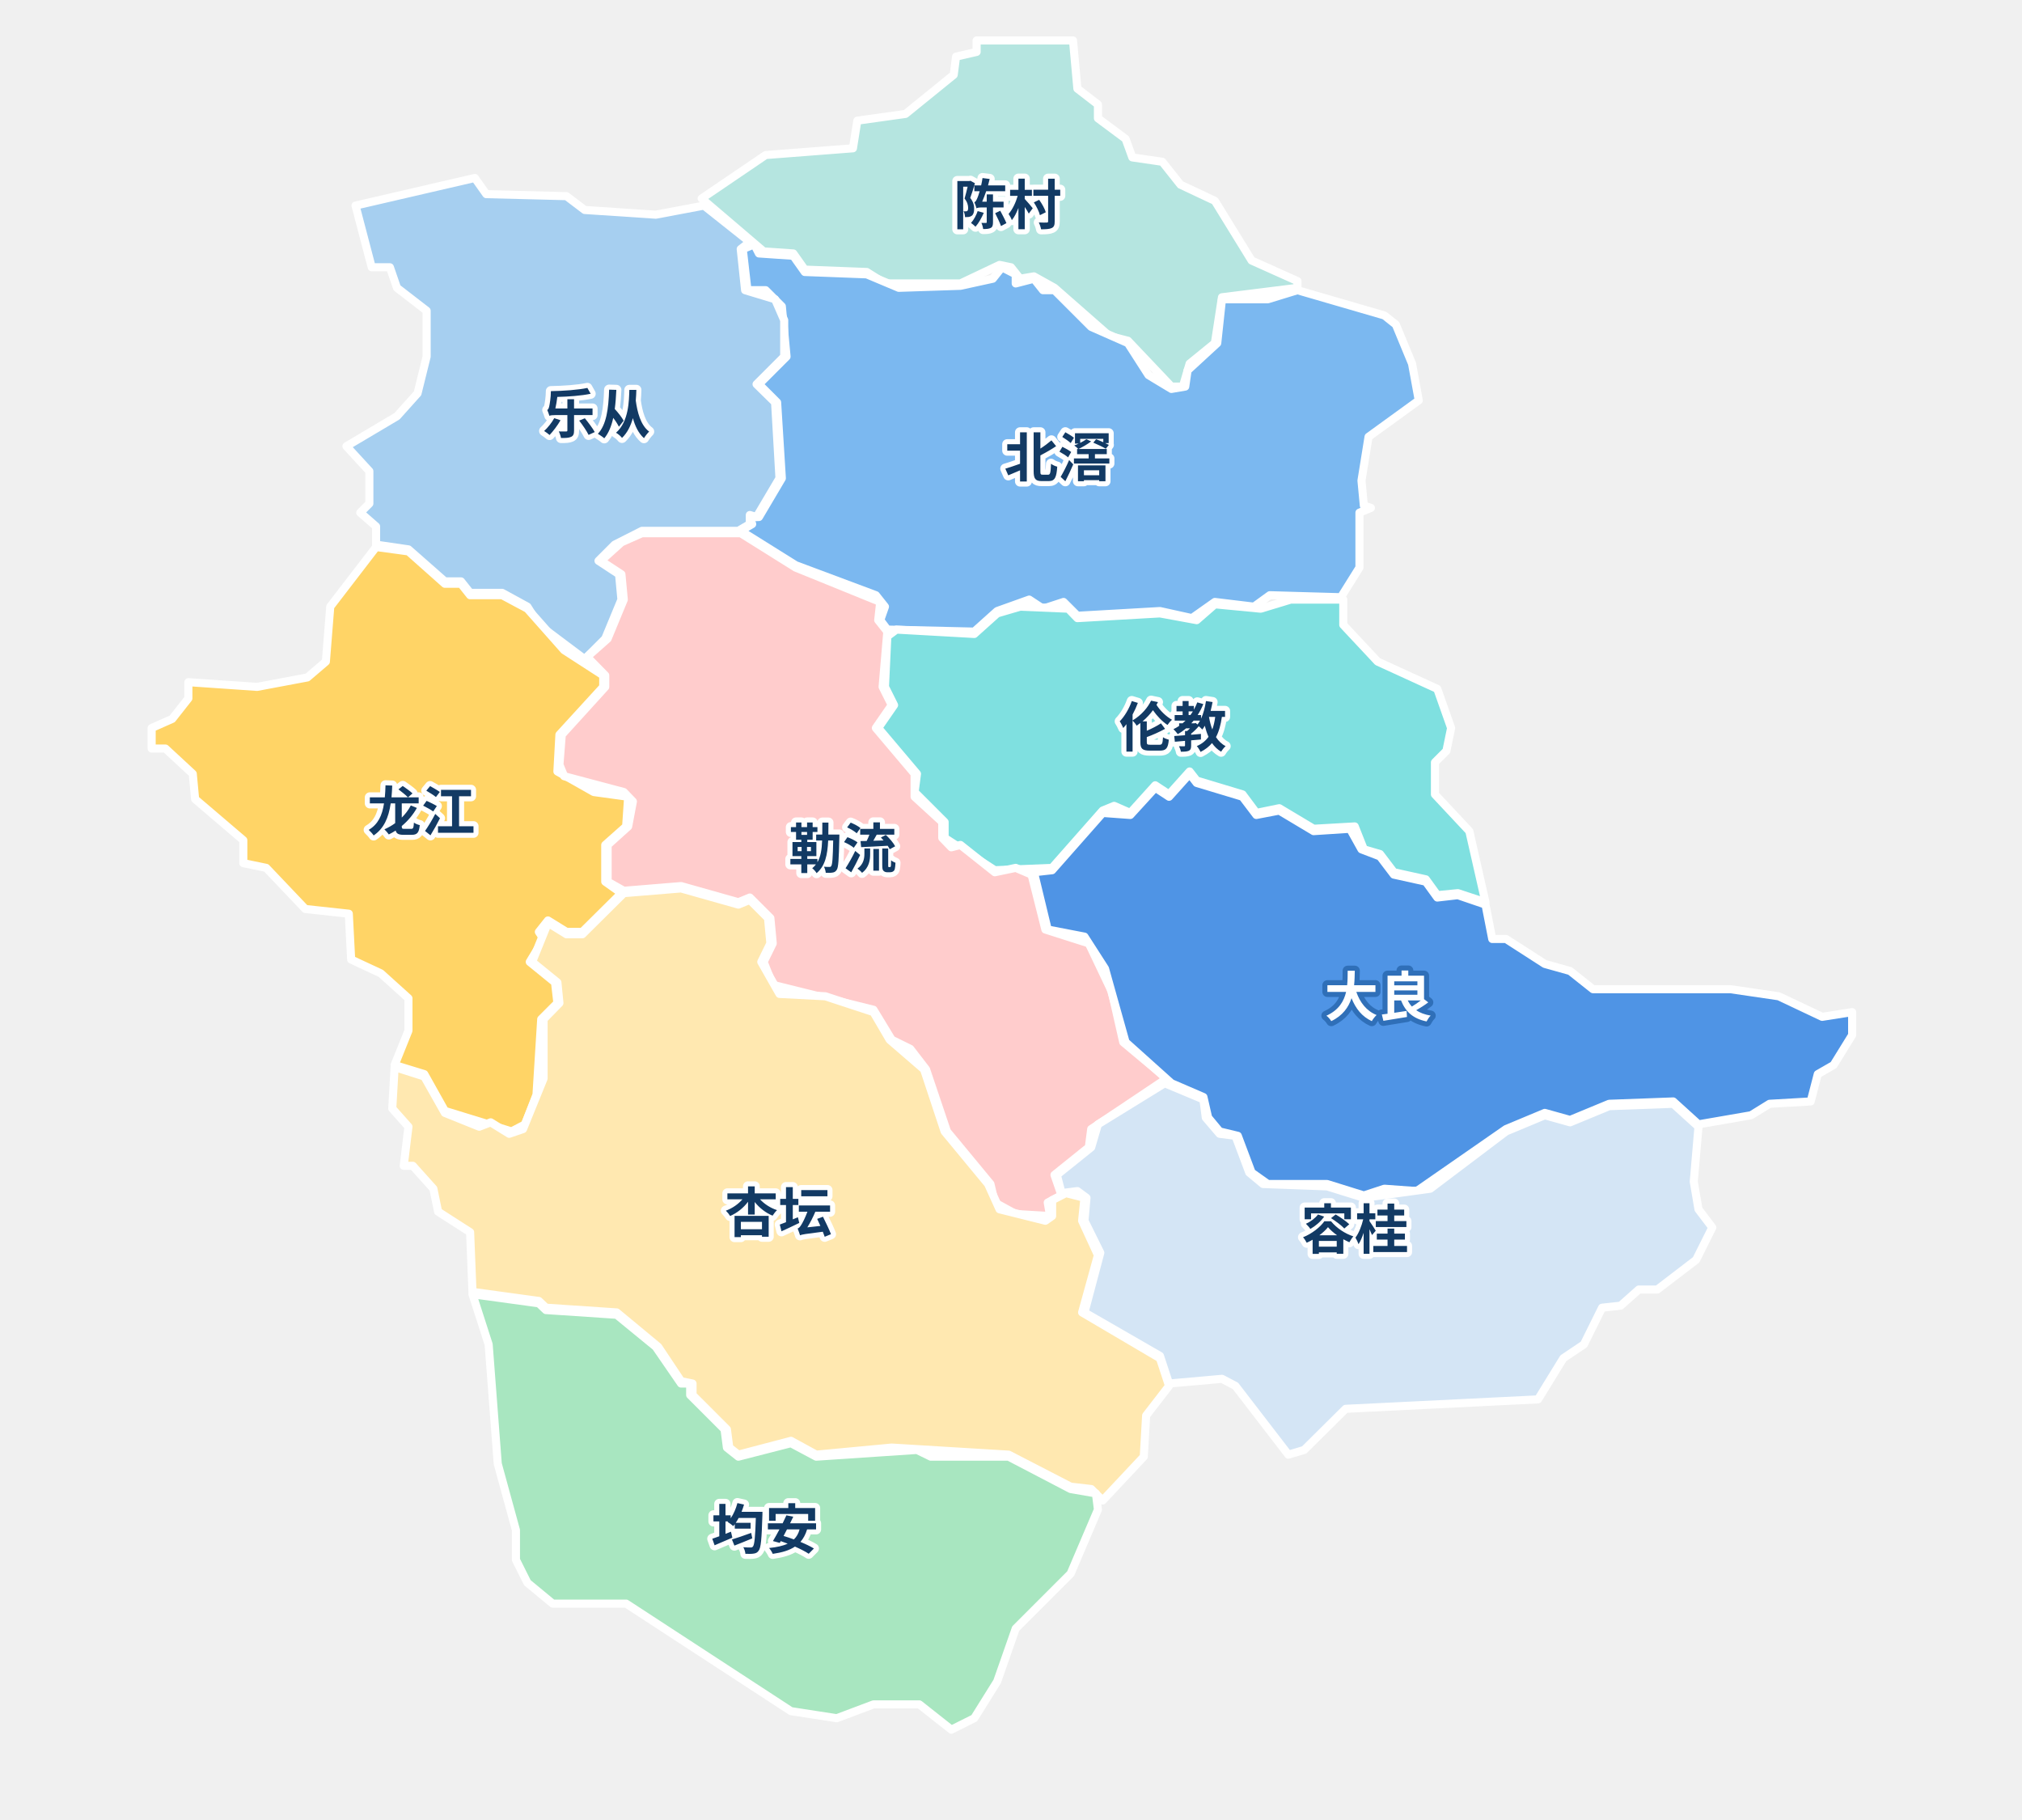
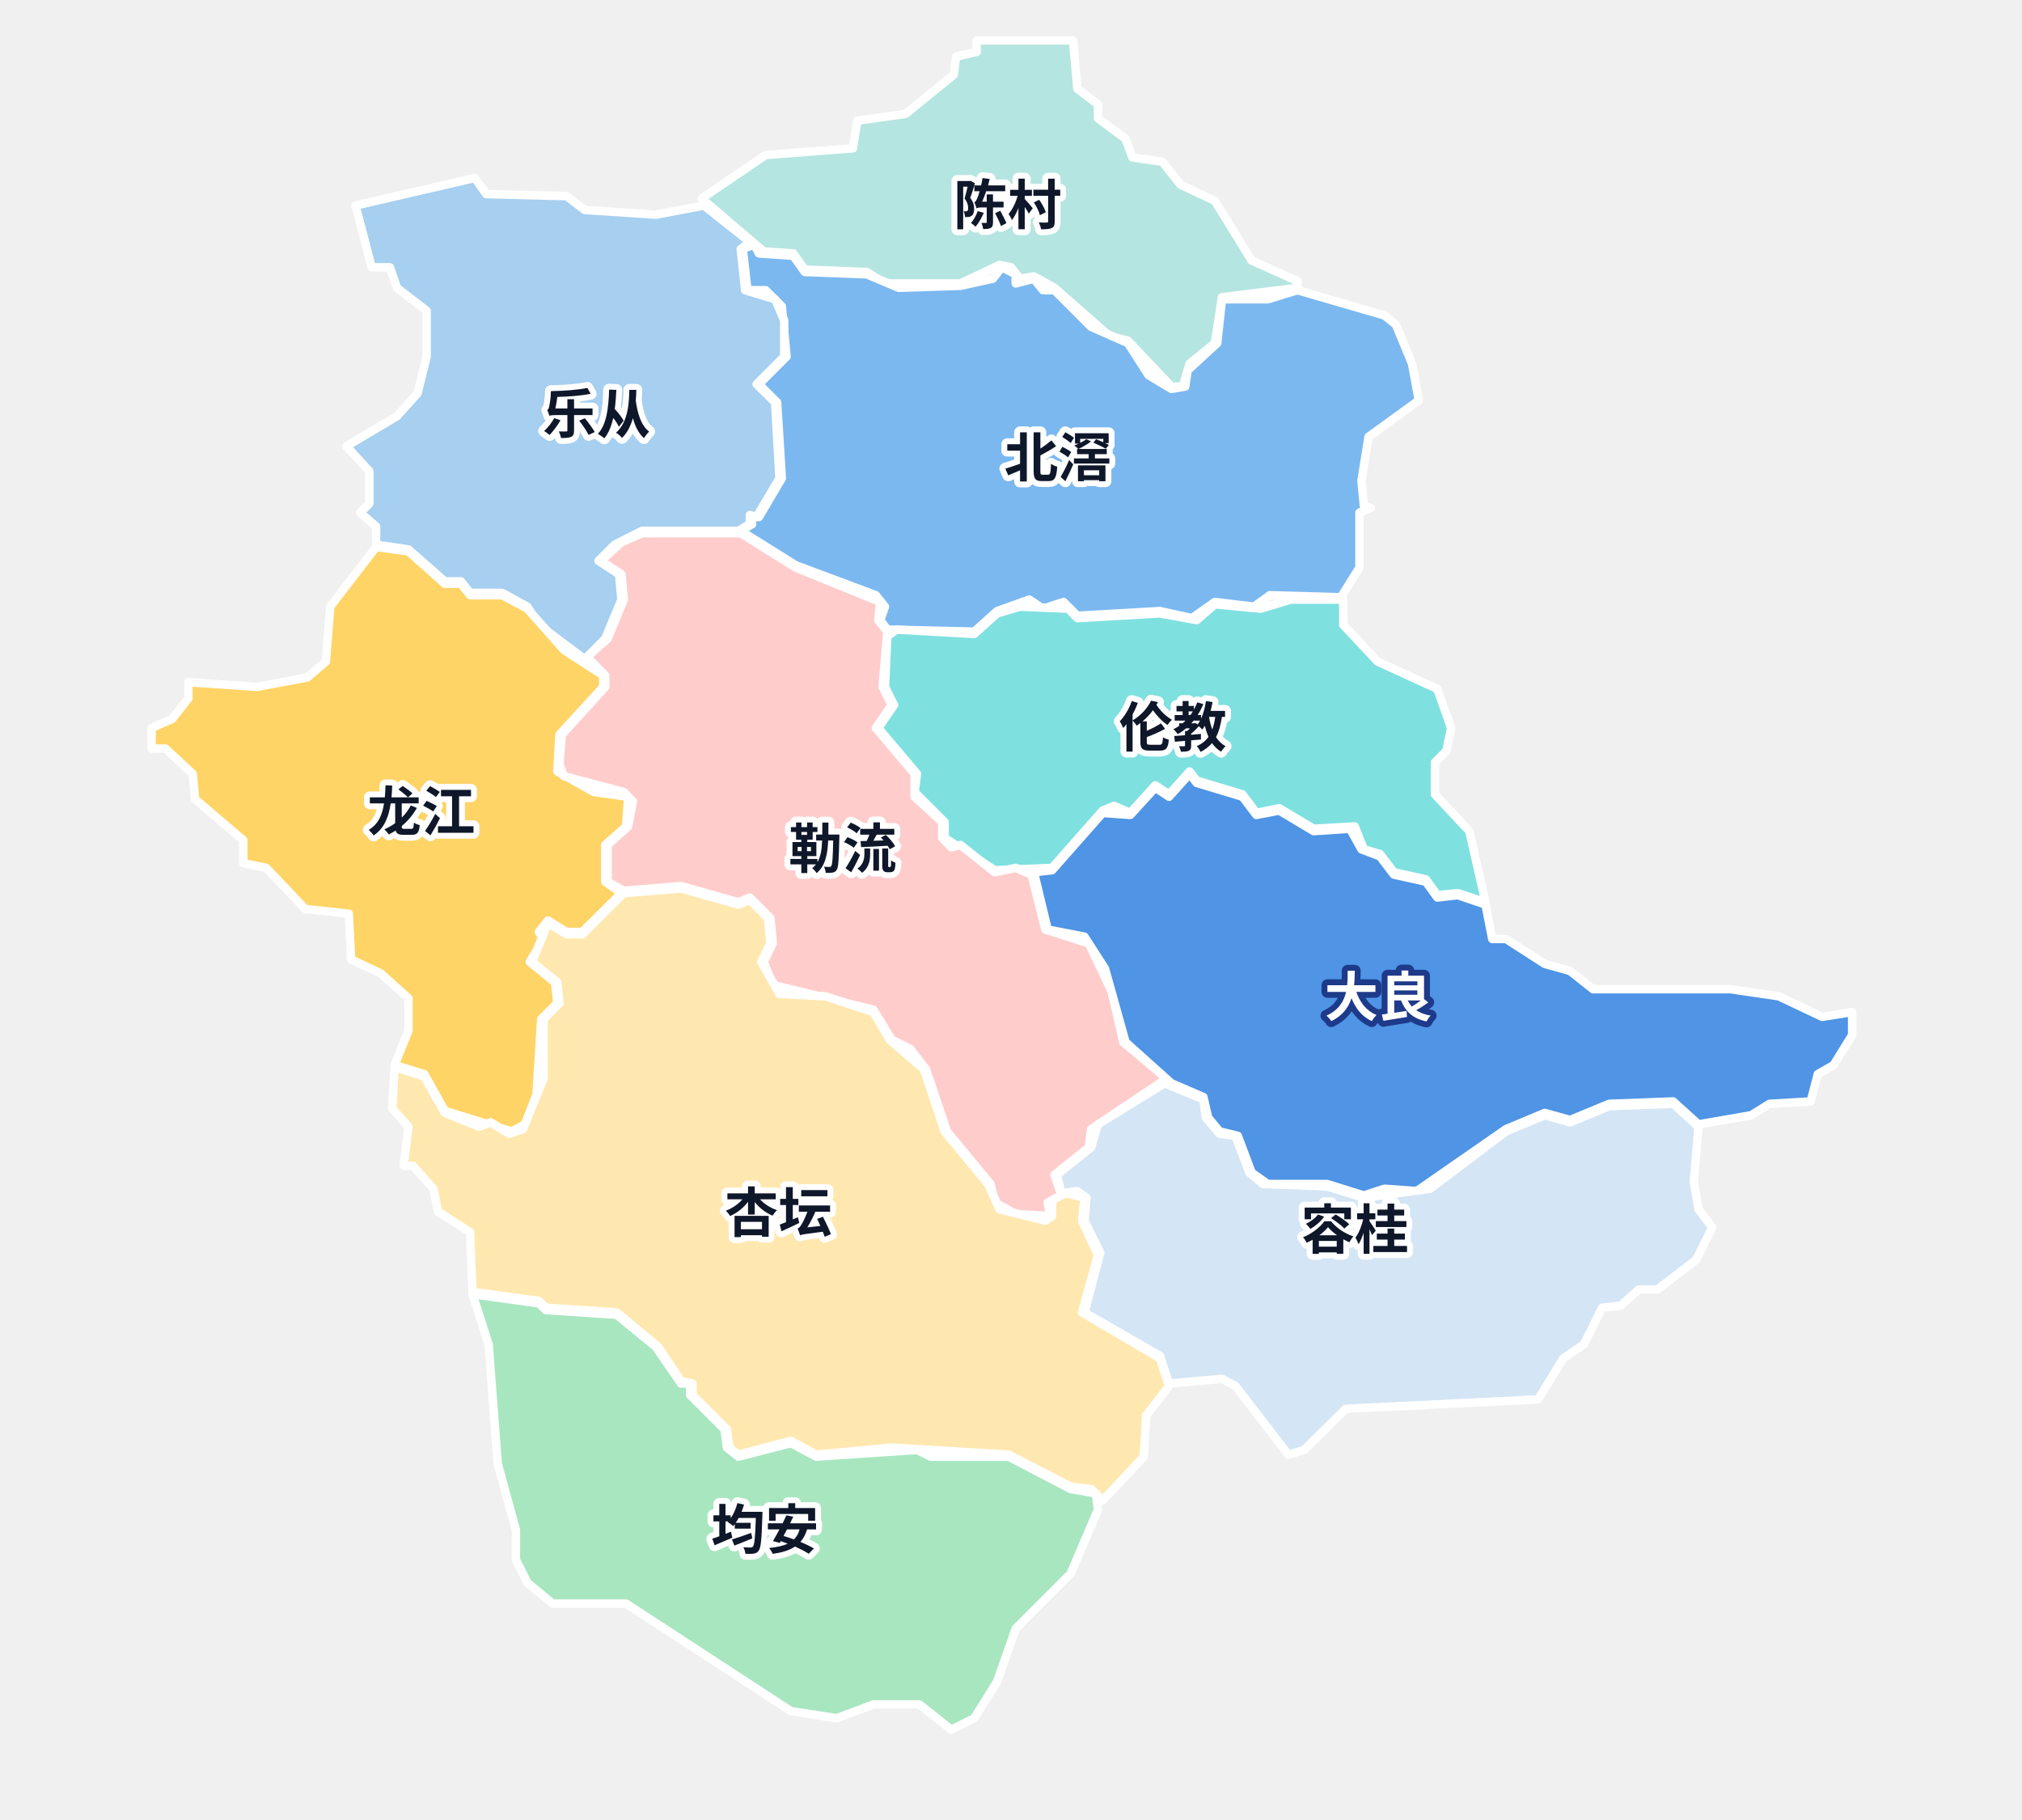
<svg xmlns="http://www.w3.org/2000/svg" viewBox="0 0 600 540" preserveAspectRatio="xMidYMid meet" role="img" aria-labelledby="map-title map-description">
  <style>
    .region {
      cursor: pointer;
      stroke: #ffffff;
-       stroke-width: 2.4;
+       stroke-width: 2.5;
      stroke-linejoin: round;
      stroke-linecap: round;
      vector-effect: non-scaling-stroke;
-       transition: filter 160ms ease, opacity 160ms ease, stroke 160ms ease;
+       transition: filter 160ms ease, opacity 160ms ease, stroke 160ms ease, stroke-width 160ms ease;
    }

    .region:hover,
-     .region:focus {
-       filter: brightness(1.04) saturate(1.08);
-       stroke: #1e5aff;
-       stroke-width: 3;
+     .region:focus,
+     .region.is-hovered {
+       filter: brightness(1.05) saturate(1.1);
+       stroke: #1E5AFF;
+       stroke-width: 4;
+       stroke-linejoin: round;
+       stroke-linecap: round;
      outline: none;
+     }
+ 
+     .region.is-selected {
+       stroke: #0F172A !important;
+       stroke-width: 4.5 !important;
+       filter: brightness(1.08) drop-shadow(0 2px 8px rgba(0,0,0,0.25));
    }

    .region-label {
      pointer-events: none;
-       fill: #123a64;
+       fill: #0F172A;
      font-family: -apple-system, BlinkMacSystemFont, "PingFang SC", "Microsoft YaHei", sans-serif;
      font-size: 16px;
      font-weight: 700;
      text-anchor: middle;
      dominant-baseline: middle;
      paint-order: stroke fill;
      stroke: #ffffff;
-       stroke-width: 3;
+       stroke-width: 3.5;
      stroke-linejoin: round;
    }

    .region-label--inverse {
      fill: #ffffff;
-       stroke: #2f6fb8;
-       stroke-width: 3;
+       stroke: #1E3A8A;
+       stroke-width: 3.5;
    }
  </style>
  <rect width="600" height="540" fill="none" />
  <polygon id="region-chencun" class="region region--chencun" data-name="陈村" data-id="chencun" tabindex="0" aria-label="陈村" fill="#B5E5E0" points="208.2,58.9 226.6,74.6 235.4,75.2 238.8,80.0 257.2,80.7 262.6,84.1 285.0,84.1 296.6,78.6 300.0,79.3 302.7,82.7 306.8,82.0 312.9,85.4 329.2,99.7 334.7,101.1 347.6,114.7 351.0,114.7 353.0,107.9 360.5,101.8 362.6,88.2 385.0,85.4 385.0,83.4 371.4,77.3 360.5,59.6 350.3,54.8 344.9,48.0 336.0,46.7 334.0,41.2 325.8,35.1 325.8,31.0 319.7,26.3 318.4,12.0 289.8,12.0 289.8,15.4 283.7,16.8 283.0,22.2 268.7,33.8 254.4,35.8 253.1,44.0 227.2,46.0" />
  <polygon id="region-beijiao" class="region region--beijiao" data-name="北滘" data-id="beijiao" tabindex="0" aria-label="北滘" fill="#7BB8F0" points="220.4,73.9 221.8,86.1 227.2,86.1 232.0,90.9 233.4,105.8 225.2,114.0 230.6,119.4 232.0,141.9 225.2,153.4 222.5,153.4 223.2,155.5 219.8,157.5 236.1,167.7 259.9,176.6 262.6,180.0 261.2,184.0 263.3,186.8 289.1,187.4 295.9,181.3 305.4,177.9 309.5,180.6 315.6,178.6 319.7,182.7 344.2,181.3 353.7,183.4 360.5,178.6 372.1,180.0 376.8,176.6 397.9,177.2 403.4,168.4 403.4,152.1 406.8,150.7 404.7,150.0 404.0,142.6 406.1,129.6 421.0,118.8 419.0,107.9 414.2,96.3 410.8,93.6 385.0,86.1 376.2,88.8 362.6,88.8 361.2,101.8 352.4,109.9 351.7,114.7 347.6,115.4 340.8,111.3 334.7,101.8 323.8,97.0 312.9,86.1 309.5,86.1 306.8,82.7 301.4,84.1 301.4,81.4 297.3,79.3 294.6,82.7 285.0,84.8 266.7,85.4 257.2,81.4 238.8,80.7 235.4,75.9 225.2,75.2 223.8,72.5" />
  <polygon id="region-lecong" class="region region--lecong" data-name="乐从" data-id="lecong" tabindex="0" aria-label="乐从" fill="#A6CFF0" points="105.5,61.0 110.3,79.3 115.7,79.3 117.8,85.4 126.6,92.2 126.6,105.8 123.9,116.7 117.8,123.5 102.8,132.4 109.6,139.8 109.6,149.4 106.9,152.1 111.6,156.2 111.6,161.6 121.2,163.0 132.0,172.5 136.8,172.5 139.5,175.9 149.0,175.9 156.5,180.0 159.9,185.4 173.5,195.6 179.6,189.5 184.4,177.9 183.7,170.4 177.6,166.4 182.4,161.6 190.5,157.5 219.1,157.5 222.5,155.5 222.5,152.8 224.5,153.4 231.3,141.9 230.0,119.4 224.5,114.0 232.7,105.8 232.7,95.0 230.0,88.8 221.1,86.1 219.8,73.9 222.5,71.8 208.9,61.0 194.6,63.7 173.5,62.3 168.1,58.2 144.3,57.6 140.9,52.8" />
  <polygon id="region-longjiang" class="region region--longjiang" data-name="龙江" data-id="longjiang" tabindex="0" aria-label="龙江" fill="#FFD466" points="111.6,162.3 98.0,180.0 96.7,196.3 91.2,201.0 76.3,203.8 55.9,202.4 55.9,207.2 51.1,213.3 45.0,216.0 45.0,222.1 49.1,222.1 57.2,229.6 57.9,237.1 72.2,249.3 72.2,256.1 79.0,257.5 90.6,269.7 103.5,271.1 104.2,284.7 113.0,288.8 121.2,296.2 121.2,305.8 117.1,316.0 125.9,318.7 132.0,329.6 151.8,335.7 155.8,333.6 159.2,324.8 160.6,302.4 165.4,297.6 164.7,291.5 157.2,285.4 161.3,278.6 159.9,276.5 162.6,273.1 168.1,276.5 172.8,276.5 184.4,265.0 179.6,261.6 179.6,250.7 185.8,245.2 186.4,236.4 176.2,235.0 165.4,228.9 166.0,218.0 179.0,203.8 179.0,200.4 167.4,192.9 156.5,180.6 149.0,176.6 139.5,176.6 136.8,173.2 132.0,173.2 121.2,163.6" />
  <polygon id="region-lunjiao" class="region region--lunjiao" data-name="伦教" data-id="lunjiao" tabindex="0" aria-label="伦教" fill="#7FE0E0" points="440.8,267.7 436.0,246.6 425.8,235.7 425.8,226.2 429.2,222.8 430.6,216.0 426.5,204.4 408.8,196.3 398.6,185.4 398.6,177.9 383.0,177.9 374.1,180.6 360.5,179.3 355.1,184.0 344.2,182.0 319.7,183.4 317.0,180.6 302.7,180.0 295.9,182.0 289.1,188.1 266.0,186.8 263.3,188.8 262.6,203.8 265.3,209.2 260.6,216.0 272.1,229.6 271.4,235.0 280.3,243.9 280.3,248.6 295.2,258.2 312.2,257.5 327.2,240.5 330.6,239.1 335.4,241.2 342.8,233.0 346.9,235.7 353.0,228.9 355.1,231.6 368.7,235.7 372.8,241.2 379.6,239.8 389.8,245.9 402.0,245.2 404.7,252.0 409.5,253.4 413.6,258.8 423.1,260.9 426.5,265.6 432.6,265.0" />
  <polygon id="region-leliu" class="region region--leliu" data-name="勒流" data-id="leliu" tabindex="0" aria-label="勒流" fill="#FFCCCC" points="184.4,160.9 178.3,166.4 184.4,170.4 185.1,177.9 180.3,189.5 174.2,194.9 179.6,200.4 179.6,203.8 166.7,218.0 166.0,226.9 167.4,230.3 185.1,235.0 187.8,237.8 186.4,245.2 180.3,250.7 180.3,261.6 185.1,264.3 202.1,262.9 219.1,267.7 222.5,266.3 228.6,272.4 229.3,279.9 226.6,285.4 229.3,292.2 259.2,299.6 264.6,308.5 270.1,311.2 274.8,317.3 281.0,335.7 293.9,351.3 295.2,356.8 301.4,360.2 311.6,360.8 310.9,356.8 315.0,354.7 312.9,348.6 323.1,340.4 323.8,335.0 346.2,320.0 333.3,309.2 329.9,294.2 323.1,279.9 310.2,275.8 306.1,259.5 301.4,257.5 295.2,258.8 285.0,250.7 282.3,251.4 279.6,248.6 279.6,243.9 271.4,236.4 271.4,229.6 259.9,216.0 264.6,209.2 261.9,203.8 263.3,187.4 260.6,184.0 261.2,178.6 236.1,168.4 219.8,158.2 190.5,158.2" />
  <polygon id="region-daliang" class="region region--daliang" data-name="大良" data-id="daliang" tabindex="0" aria-label="大良" fill="#4F94E5" points="306.8,258.8 310.9,275.8 321.8,277.9 327.9,287.4 334.0,309.2 347.6,321.4 357.1,325.5 358.5,331.6 361.9,335.7 367.3,337.0 371.4,347.9 376.2,351.3 393.8,351.3 404.7,354.7 410.8,352.7 420.4,353.4 446.9,335.0 458.4,330.2 465.9,332.3 477.5,327.5 496.5,326.8 504.0,333.6 519.6,330.9 525.1,327.5 537.3,326.8 539.4,318.7 544.1,316.0 549.6,307.1 549.6,300.3 540.7,301.7 527.8,295.6 513.5,293.5 472.7,293.5 465.9,288.1 458.4,286.0 446.9,278.6 442.8,278.6 440.8,268.4 432.6,265.6 426.5,266.3 423.1,261.6 413.6,259.5 409.5,254.1 404.0,252.0 400.6,245.9 389.8,246.6 379.6,240.5 372.8,241.8 368.7,236.4 355.1,232.3 353.0,229.6 346.9,236.4 342.8,233.7 335.4,241.8 327.2,241.2 312.2,258.2" />
  <polygon id="region-xingtan" class="region region--xingtan" data-name="杏坛" data-id="xingtan" tabindex="0" aria-label="杏坛" fill="#FFE8B0" points="117.1,316.6 116.4,328.9 121.2,334.3 119.8,345.9 122.5,345.9 128.6,352.7 130.0,359.5 139.5,365.6 140.2,383.3 159.9,386.0 162.0,388.0 183.0,389.4 195.3,399.6 202.1,409.8 205.5,410.5 205.5,413.9 215.7,424.1 216.4,429.5 219.1,431.6 234.7,427.5 242.2,431.6 264.6,429.5 299.3,431.6 317.7,441.1 323.8,441.8 327.2,445.2 339.4,432.2 340.1,420.0 346.9,411.2 344.2,403.0 321.1,389.4 325.8,372.4 321.1,362.2 321.8,355.4 316.3,354.0 312.2,356.1 312.2,360.8 310.2,362.2 296.6,358.8 293.2,351.3 280.3,335.7 274.2,317.3 264.0,308.5 259.2,300.3 244.9,295.6 231.3,294.9 225.9,285.4 228.6,279.9 227.9,272.4 222.5,267.0 219.1,268.4 202.1,263.6 185.1,265.0 172.8,277.2 168.1,277.2 162.6,273.8 157.9,285.4 165.4,291.5 166.0,297.6 161.3,302.4 161.3,320.0 155.2,335.0 151.1,336.4 145.6,333.0 142.2,334.3 132.0,330.2 125.9,319.4" />
  <polygon id="region-ronggui" class="region region--ronggui" data-name="容桂" data-id="ronggui" tabindex="0" aria-label="容桂" fill="#D4E5F5" points="313.6,348.6 315.0,354.0 319.7,353.4 322.4,355.4 321.8,362.2 326.5,371.7 321.8,389.4 344.2,402.3 346.9,410.5 362.6,409.1 366.6,411.2 382.3,431.6 387.0,430.2 399.3,418.0 456.4,415.2 463.9,403.0 470.0,398.9 475.4,388.0 480.9,387.4 486.3,382.6 491.8,382.6 503.3,373.8 508.1,364.2 504.0,358.8 502.6,350.6 504.0,334.3 496.5,327.5 477.5,328.2 465.9,333.0 458.4,330.9 446.9,335.7 424.4,352.7 404.7,355.4 393.8,352.0 374.8,351.3 370.7,347.9 366.6,337.0 361.9,336.4 357.8,331.6 357.1,326.2 345.6,321.4 325.8,333.6 323.8,340.4" />
  <polygon id="region-junan" class="region region--junan" data-name="均安" data-id="junan" tabindex="0" aria-label="均安" fill="#A8E6C0" points="140.2,384.0 145.0,398.9 147.7,434.3 153.1,454.0 153.1,462.8 156.5,469.6 164.0,475.8 185.8,475.8 234.7,507.7 248.3,509.8 259.2,505.7 272.8,505.7 282.3,513.2 289.1,509.8 295.9,498.9 301.4,483.2 317.7,466.9 325.8,447.9 325.2,443.1 317.7,441.8 299.3,432.2 276.2,432.2 272.1,430.2 242.2,432.2 234.7,428.2 219.1,432.2 215.7,429.5 215.0,424.1 204.8,413.9 204.8,410.5 202.1,410.5 194.6,399.6 183.0,390.1 162.0,388.7 159.9,386.7" />
  <g aria-hidden="true">
    <text x="299" y="61" class="region-label" data-name="陈村" data-id="chencun">陈村</text>
    <text x="314" y="136" class="region-label" data-name="北滘" data-id="beijiao">北滘</text>
    <text x="177" y="123" class="region-label" data-name="乐从" data-id="lecong">乐从</text>
    <text x="125" y="241" class="region-label" data-name="龙江" data-id="longjiang">龙江</text>
    <text x="348" y="216" class="region-label" data-name="伦教" data-id="lunjiao">伦教</text>
    <text x="250" y="252" class="region-label" data-name="勒流" data-id="leliu">勒流</text>
    <text x="409" y="296" class="region-label region-label--inverse" data-name="大良" data-id="daliang">大良</text>
    <text x="231" y="360" class="region-label" data-name="杏坛" data-id="xingtan">杏坛</text>
    <text x="402" y="365" class="region-label" data-name="容桂" data-id="ronggui">容桂</text>
    <text x="227" y="454" class="region-label" data-name="均安" data-id="junan">均安</text>
  </g>
</svg>
